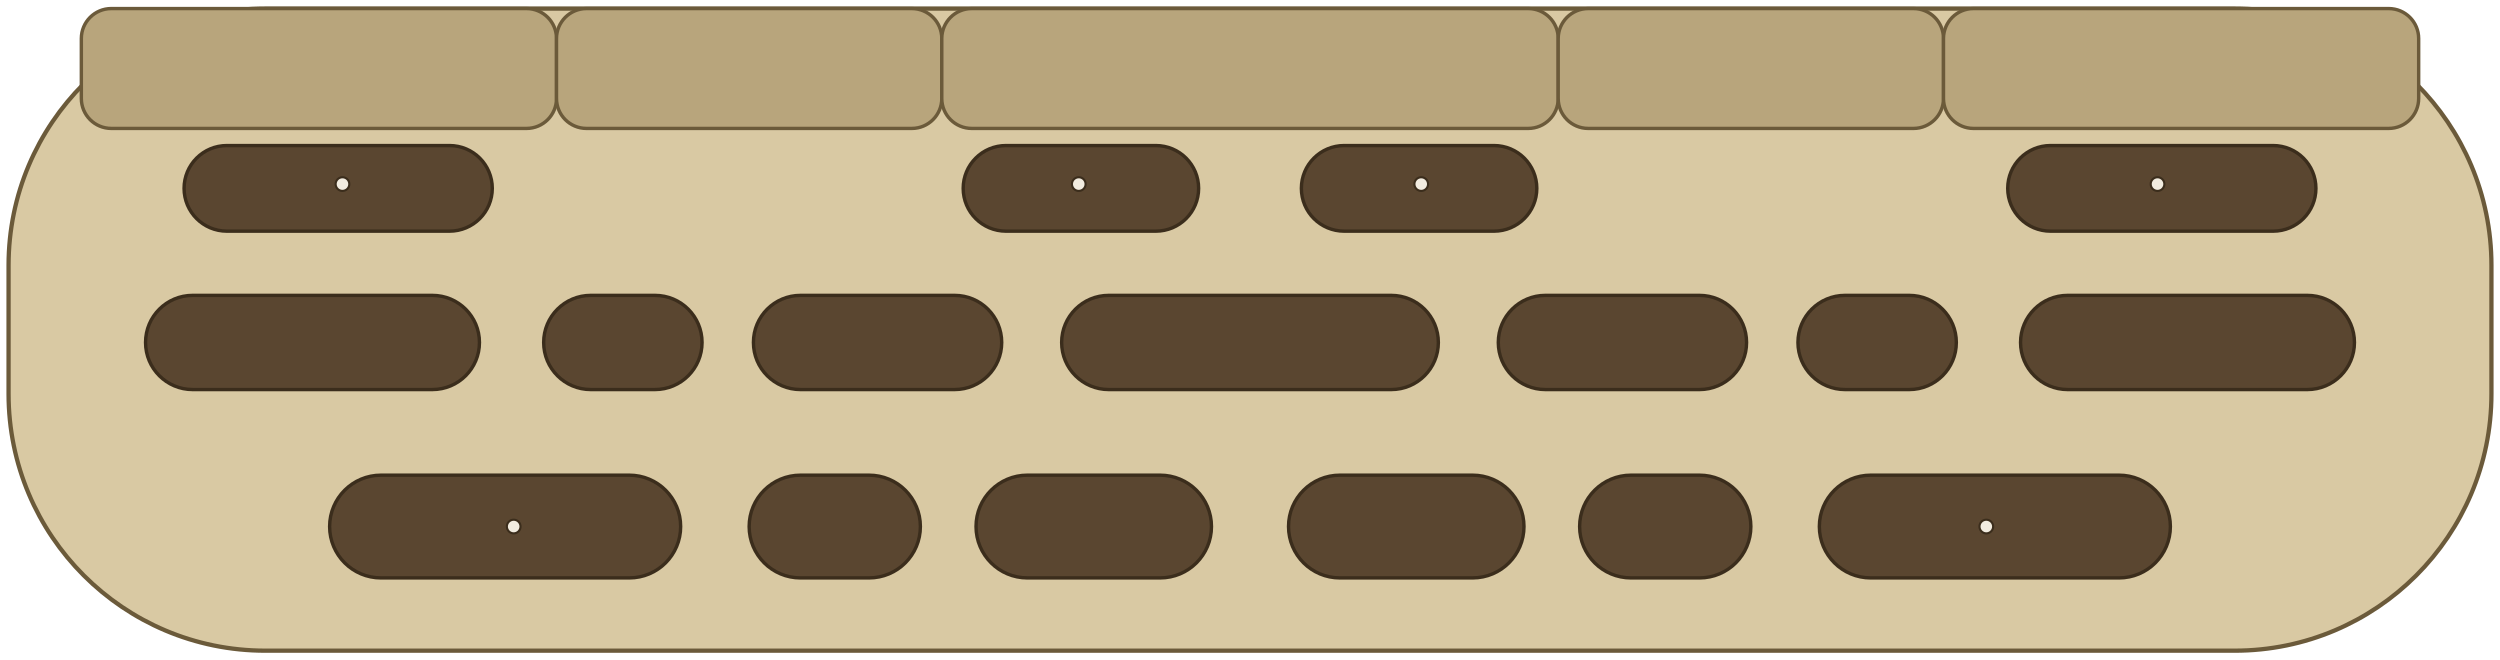
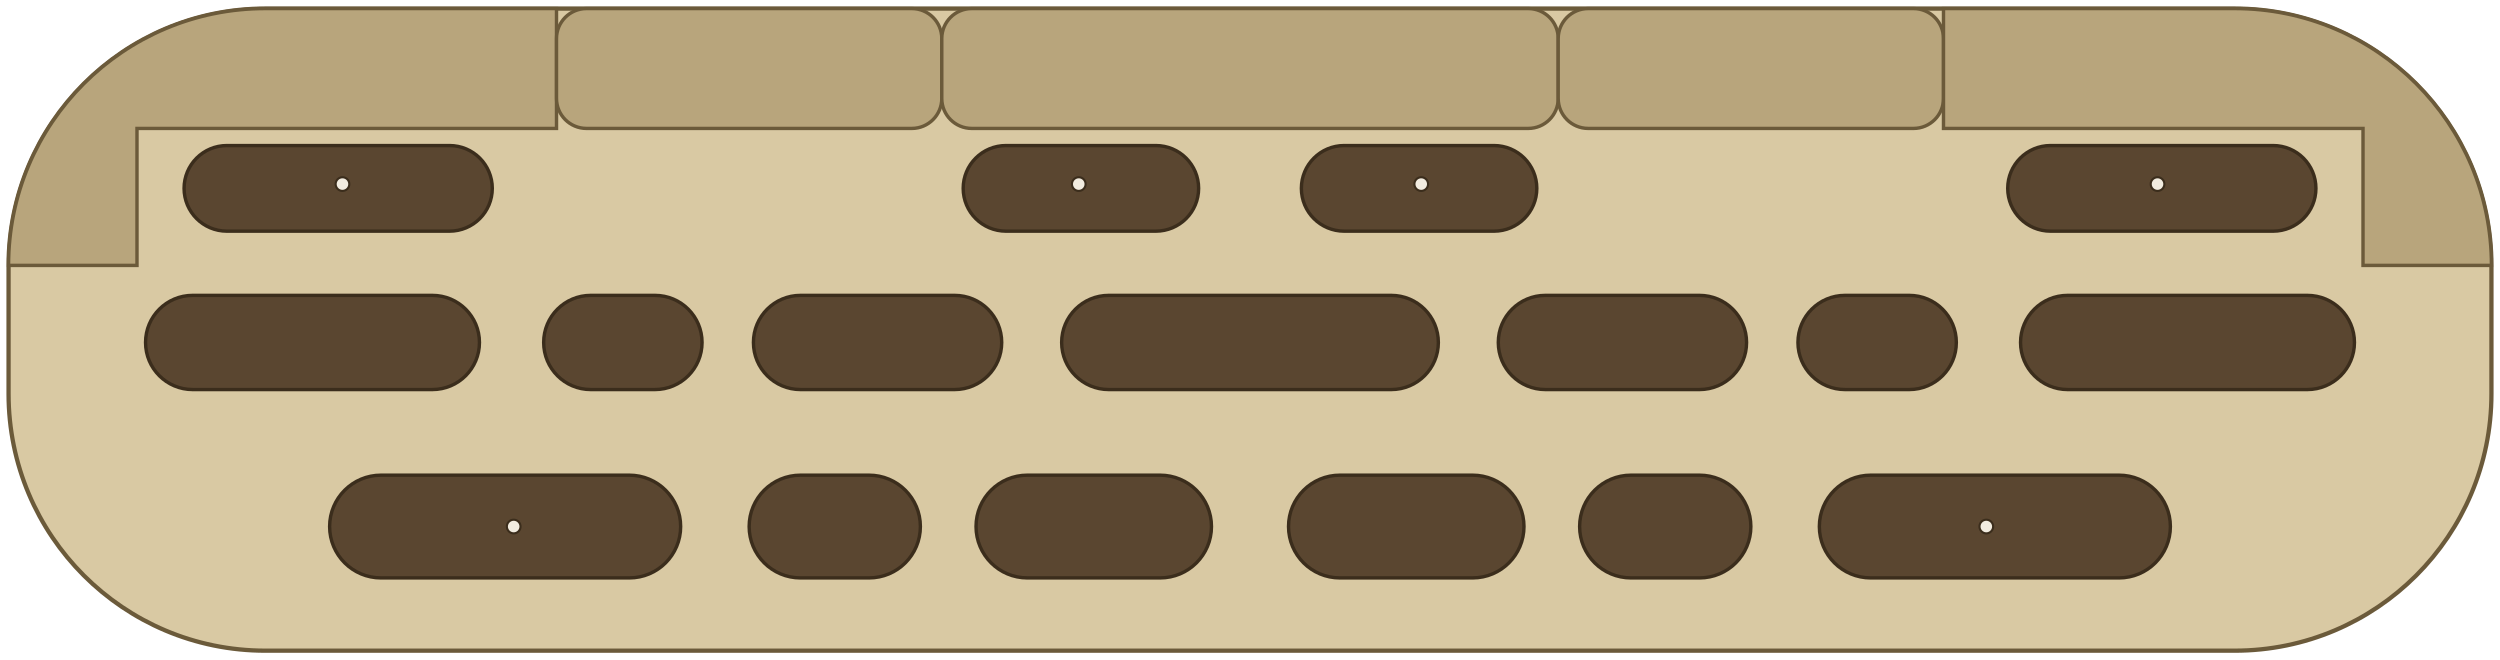
<svg xmlns="http://www.w3.org/2000/svg" viewBox="-2 -2 584 154" width="1168" height="308" font-family="Geist Mono, ui-monospace, monospace">
  <rect id="board" x="0" y="0" width="580" height="150" rx="60" fill="#d9c9a3" stroke="#6b5a3a" stroke-width="1" />
  <g id="holds">
-     <rect id="jug-l" data-type="jug" data-fingers="4" data-pair="jug-r" x="17" y="0" width="111" height="28" rx="7" fill="#b8a57c" stroke="#6b5a3a" stroke-width="0.8" />
+     <path id="jug-l" data-type="jug" data-fingers="4" data-pair="jug-r" d="M128 0H60A60 60 0 0 0 0 60V60H30V28H128Z" fill="#b8a57c" stroke="#6b5a3a" stroke-width="0.8" />
    <rect id="sloper-35-l" data-type="sloper" data-fingers="4" data-angle="35" data-pair="sloper-35-r" x="128" y="0" width="90" height="28" rx="7" fill="#b8a57c" stroke="#6b5a3a" stroke-width="0.8" />
    <rect id="sloper-20" data-type="sloper" data-fingers="4" data-angle="20" x="218" y="0" width="144" height="28" rx="7" fill="#b8a57c" stroke="#6b5a3a" stroke-width="0.8" />
    <rect id="sloper-35-r" data-type="sloper" data-fingers="4" data-angle="35" data-pair="sloper-35-l" x="362" y="0" width="90" height="28" rx="7" fill="#b8a57c" stroke="#6b5a3a" stroke-width="0.8" />
-     <rect id="jug-r" data-type="jug" data-fingers="4" data-pair="jug-l" x="452" y="0" width="111" height="28" rx="7" fill="#b8a57c" stroke="#6b5a3a" stroke-width="0.8" />
+     <path id="jug-r" data-type="jug" data-fingers="4" data-pair="jug-l" d="M452 0H520A60 60 0 0 1 580 60V60H550V28H452Z" fill="#b8a57c" stroke="#6b5a3a" stroke-width="0.8" />
    <path id="edge-small-l" data-type="edge" data-fingers="4" data-depth="15" data-pair="edge-small-r" d="M51 32h52a10 10 0 0 1 0 20h-52a10 10 0 0 1 0 -20z" fill="#5a4630" stroke="#3b2d1c" stroke-width="0.8" />
    <path id="pocket-4f-deep-l" data-type="pocket" data-fingers="4" data-depth="30" data-pair="pocket-4f-deep-r" d="M233 32h35a10 10 0 0 1 0 20h-35a10 10 0 0 1 0 -20z" fill="#5a4630" stroke="#3b2d1c" stroke-width="0.8" />
    <path id="pocket-4f-deep-r" data-type="pocket" data-fingers="4" data-depth="30" data-pair="pocket-4f-deep-l" d="M312 32h35a10 10 0 0 1 0 20h-35a10 10 0 0 1 0 -20z" fill="#5a4630" stroke="#3b2d1c" stroke-width="0.8" />
    <path id="edge-small-r" data-type="edge" data-fingers="4" data-depth="15" data-pair="edge-small-l" d="M477 32h52a10 10 0 0 1 0 20h-52a10 10 0 0 1 0 -20z" fill="#5a4630" stroke="#3b2d1c" stroke-width="0.8" />
    <path id="edge-large-l" data-type="edge" data-fingers="4" data-depth="45" data-pair="edge-large-r" d="M43 67h56a11 11 0 0 1 0 22h-56a11 11 0 0 1 0 -22z" fill="#5a4630" stroke="#3b2d1c" stroke-width="0.8" />
    <path id="pocket-2f-deep-l" data-type="pocket" data-fingers="2" data-depth="50" data-pair="pocket-2f-deep-r" d="M136 67h15a11 11 0 0 1 0 22h-15a11 11 0 0 1 0 -22z" fill="#5a4630" stroke="#3b2d1c" stroke-width="0.8" />
    <path id="pocket-3f-deep-l" data-type="pocket" data-fingers="3" data-depth="45" data-pair="pocket-3f-deep-r" d="M185 67h36a11 11 0 0 1 0 22h-36a11 11 0 0 1 0 -22z" fill="#5a4630" stroke="#3b2d1c" stroke-width="0.8" />
    <path id="slot-flat" data-type="pocket" data-fingers="4" data-depth="53" d="M257 67h66a11 11 0 0 1 0 22h-66a11 11 0 0 1 0 -22z" fill="#5a4630" stroke="#3b2d1c" stroke-width="0.8" />
    <path id="pocket-3f-deep-r" data-type="pocket" data-fingers="3" data-depth="45" data-pair="pocket-3f-deep-l" d="M359 67h36a11 11 0 0 1 0 22h-36a11 11 0 0 1 0 -22z" fill="#5a4630" stroke="#3b2d1c" stroke-width="0.8" />
    <path id="pocket-2f-deep-r" data-type="pocket" data-fingers="2" data-depth="50" data-pair="pocket-2f-deep-l" d="M429 67h15a11 11 0 0 1 0 22h-15a11 11 0 0 1 0 -22z" fill="#5a4630" stroke="#3b2d1c" stroke-width="0.8" />
    <path id="edge-large-r" data-type="edge" data-fingers="4" data-depth="45" data-pair="edge-large-l" d="M481 67h56a11 11 0 0 1 0 22h-56a11 11 0 0 1 0 -22z" fill="#5a4630" stroke="#3b2d1c" stroke-width="0.8" />
    <path id="edge-medium-l" data-type="edge" data-fingers="4" data-depth="20" data-pair="edge-medium-r" d="M87 109h58a12 12 0 0 1 0 24h-58a12 12 0 0 1 0 -24z" fill="#5a4630" stroke="#3b2d1c" stroke-width="0.8" />
    <path id="pocket-2f-shallow-l" data-type="pocket" data-fingers="2" data-depth="25" data-pair="pocket-2f-shallow-r" d="M185 109h16a12 12 0 0 1 0 24h-16a12 12 0 0 1 0 -24z" fill="#5a4630" stroke="#3b2d1c" stroke-width="0.8" />
    <path id="pocket-3f-shallow-l" data-type="pocket" data-fingers="3" data-depth="20" data-pair="pocket-3f-shallow-r" d="M238 109h31a12 12 0 0 1 0 24h-31a12 12 0 0 1 0 -24z" fill="#5a4630" stroke="#3b2d1c" stroke-width="0.8" />
    <path id="pocket-3f-shallow-r" data-type="pocket" data-fingers="3" data-depth="20" data-pair="pocket-3f-shallow-l" d="M311 109h31a12 12 0 0 1 0 24h-31a12 12 0 0 1 0 -24z" fill="#5a4630" stroke="#3b2d1c" stroke-width="0.8" />
    <path id="pocket-2f-shallow-r" data-type="pocket" data-fingers="2" data-depth="25" data-pair="pocket-2f-shallow-l" d="M379 109h16a12 12 0 0 1 0 24h-16a12 12 0 0 1 0 -24z" fill="#5a4630" stroke="#3b2d1c" stroke-width="0.8" />
    <path id="edge-medium-r" data-type="edge" data-fingers="4" data-depth="20" data-pair="edge-medium-l" d="M435 109h58a12 12 0 0 1 0 24h-58a12 12 0 0 1 0 -24z" fill="#5a4630" stroke="#3b2d1c" stroke-width="0.8" />
  </g>
  <circle cx="78" cy="41" r="1.6" fill="#f2ece0" stroke="#3b2d1c" stroke-width="0.5" />
  <circle cx="502" cy="41" r="1.6" fill="#f2ece0" stroke="#3b2d1c" stroke-width="0.5" />
  <circle cx="250" cy="41" r="1.6" fill="#f2ece0" stroke="#3b2d1c" stroke-width="0.5" />
  <circle cx="330" cy="41" r="1.6" fill="#f2ece0" stroke="#3b2d1c" stroke-width="0.5" />
  <circle cx="118" cy="121" r="1.6" fill="#f2ece0" stroke="#3b2d1c" stroke-width="0.5" />
  <circle cx="462" cy="121" r="1.6" fill="#f2ece0" stroke="#3b2d1c" stroke-width="0.5" />
</svg>
